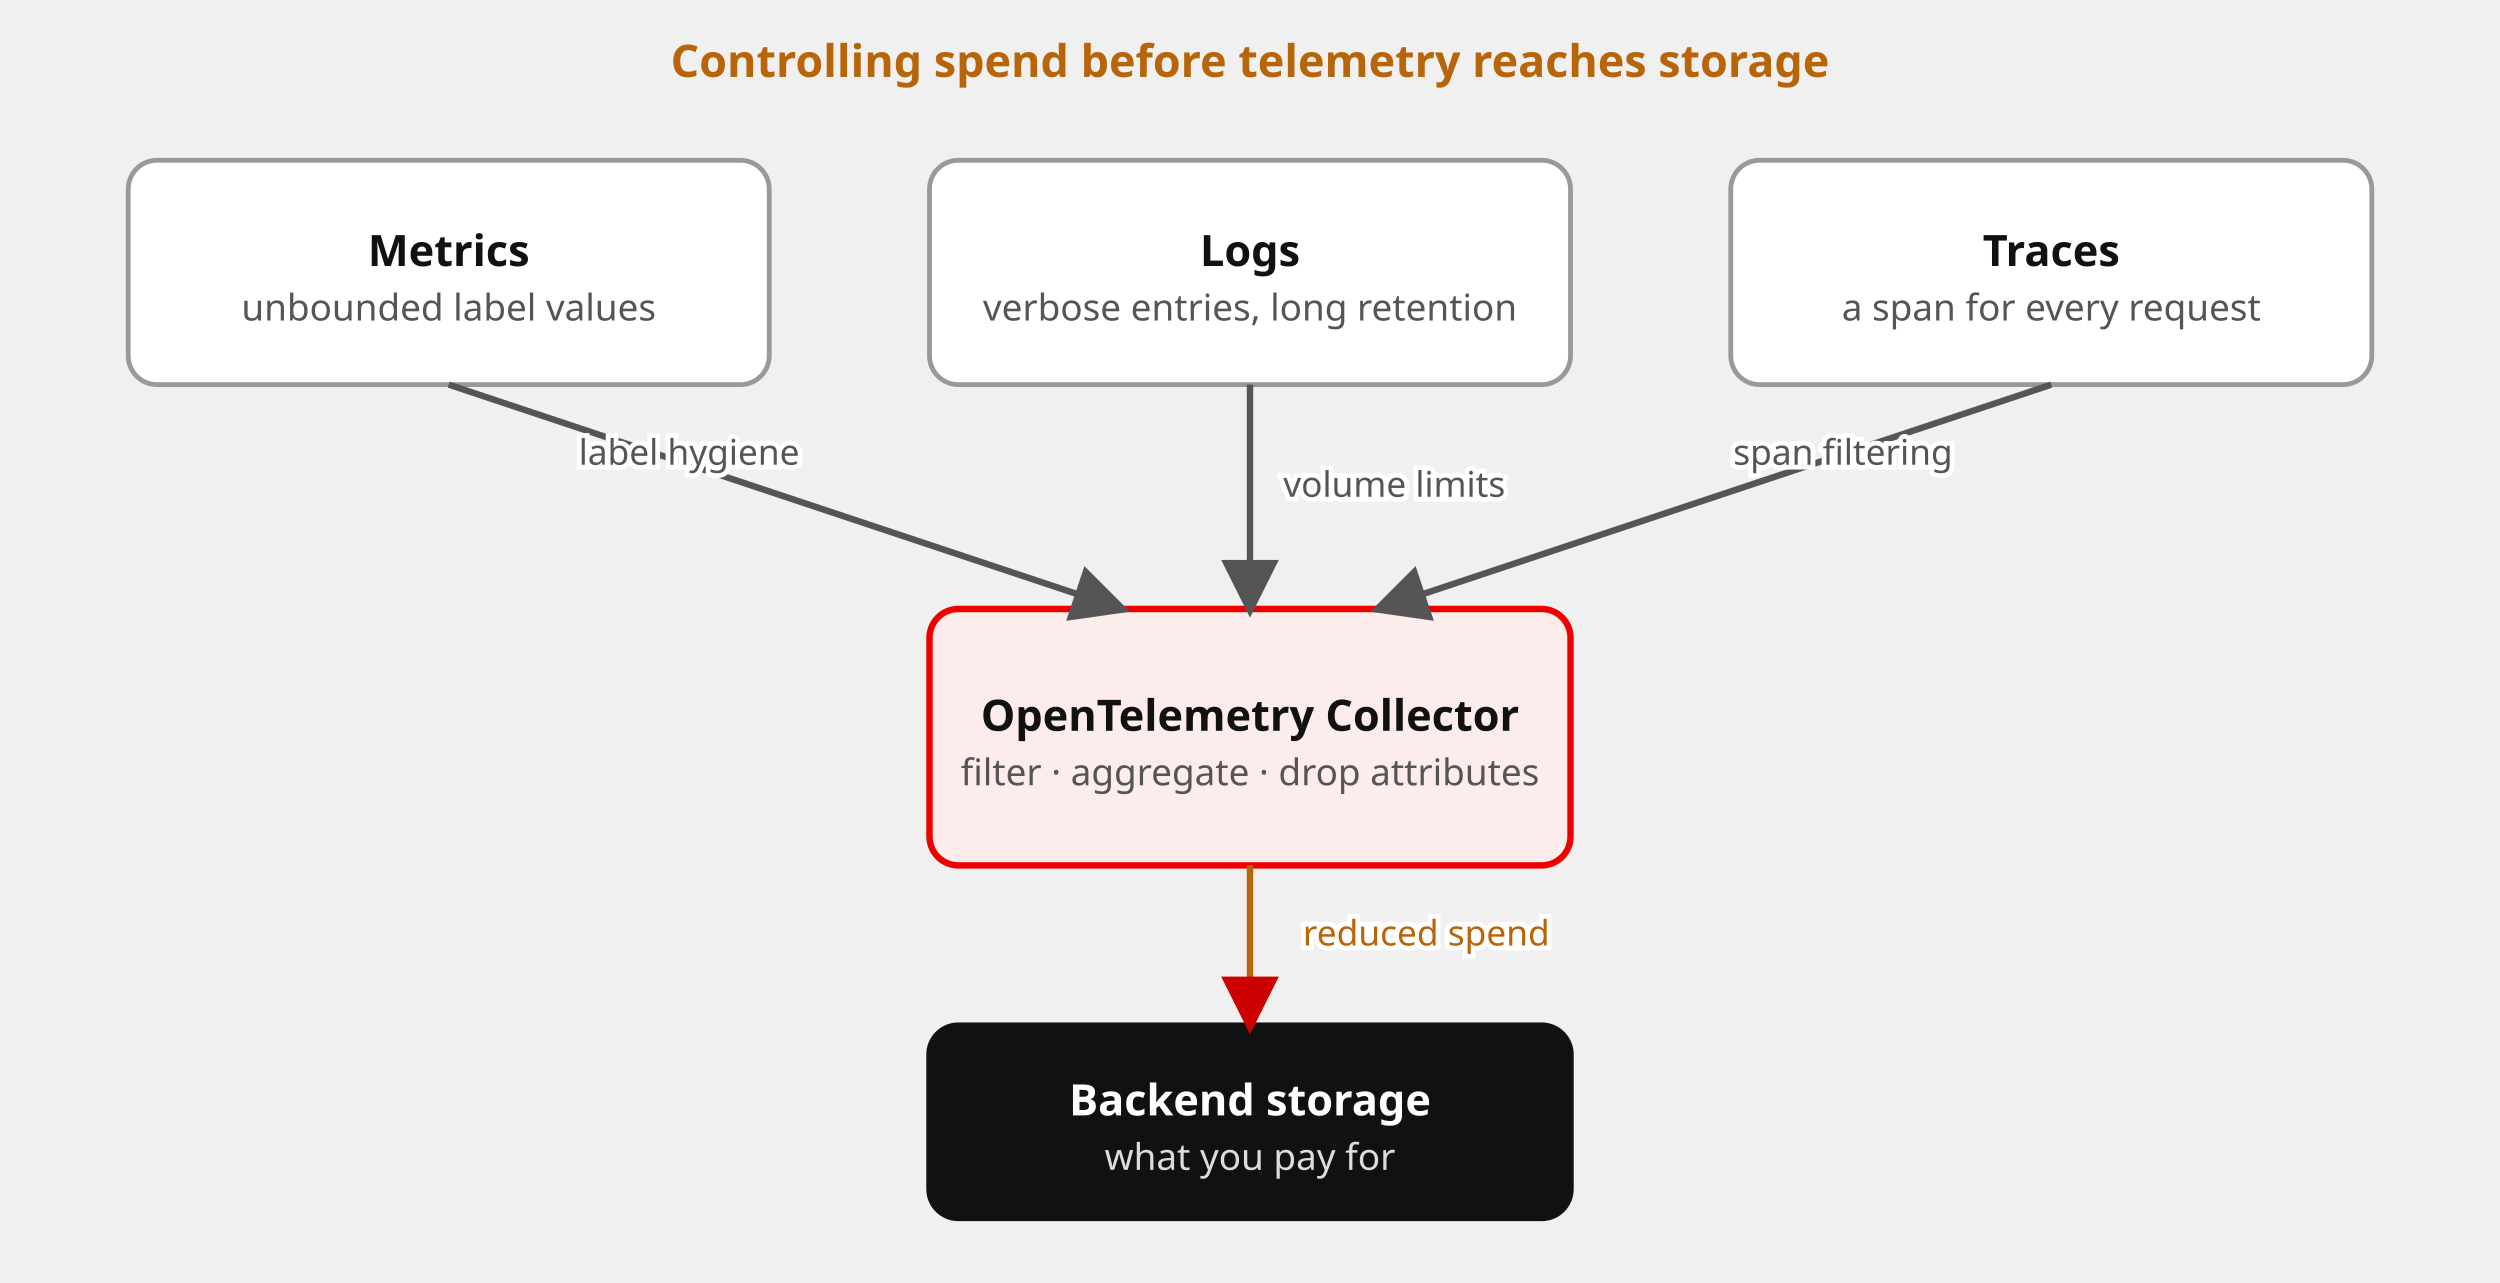
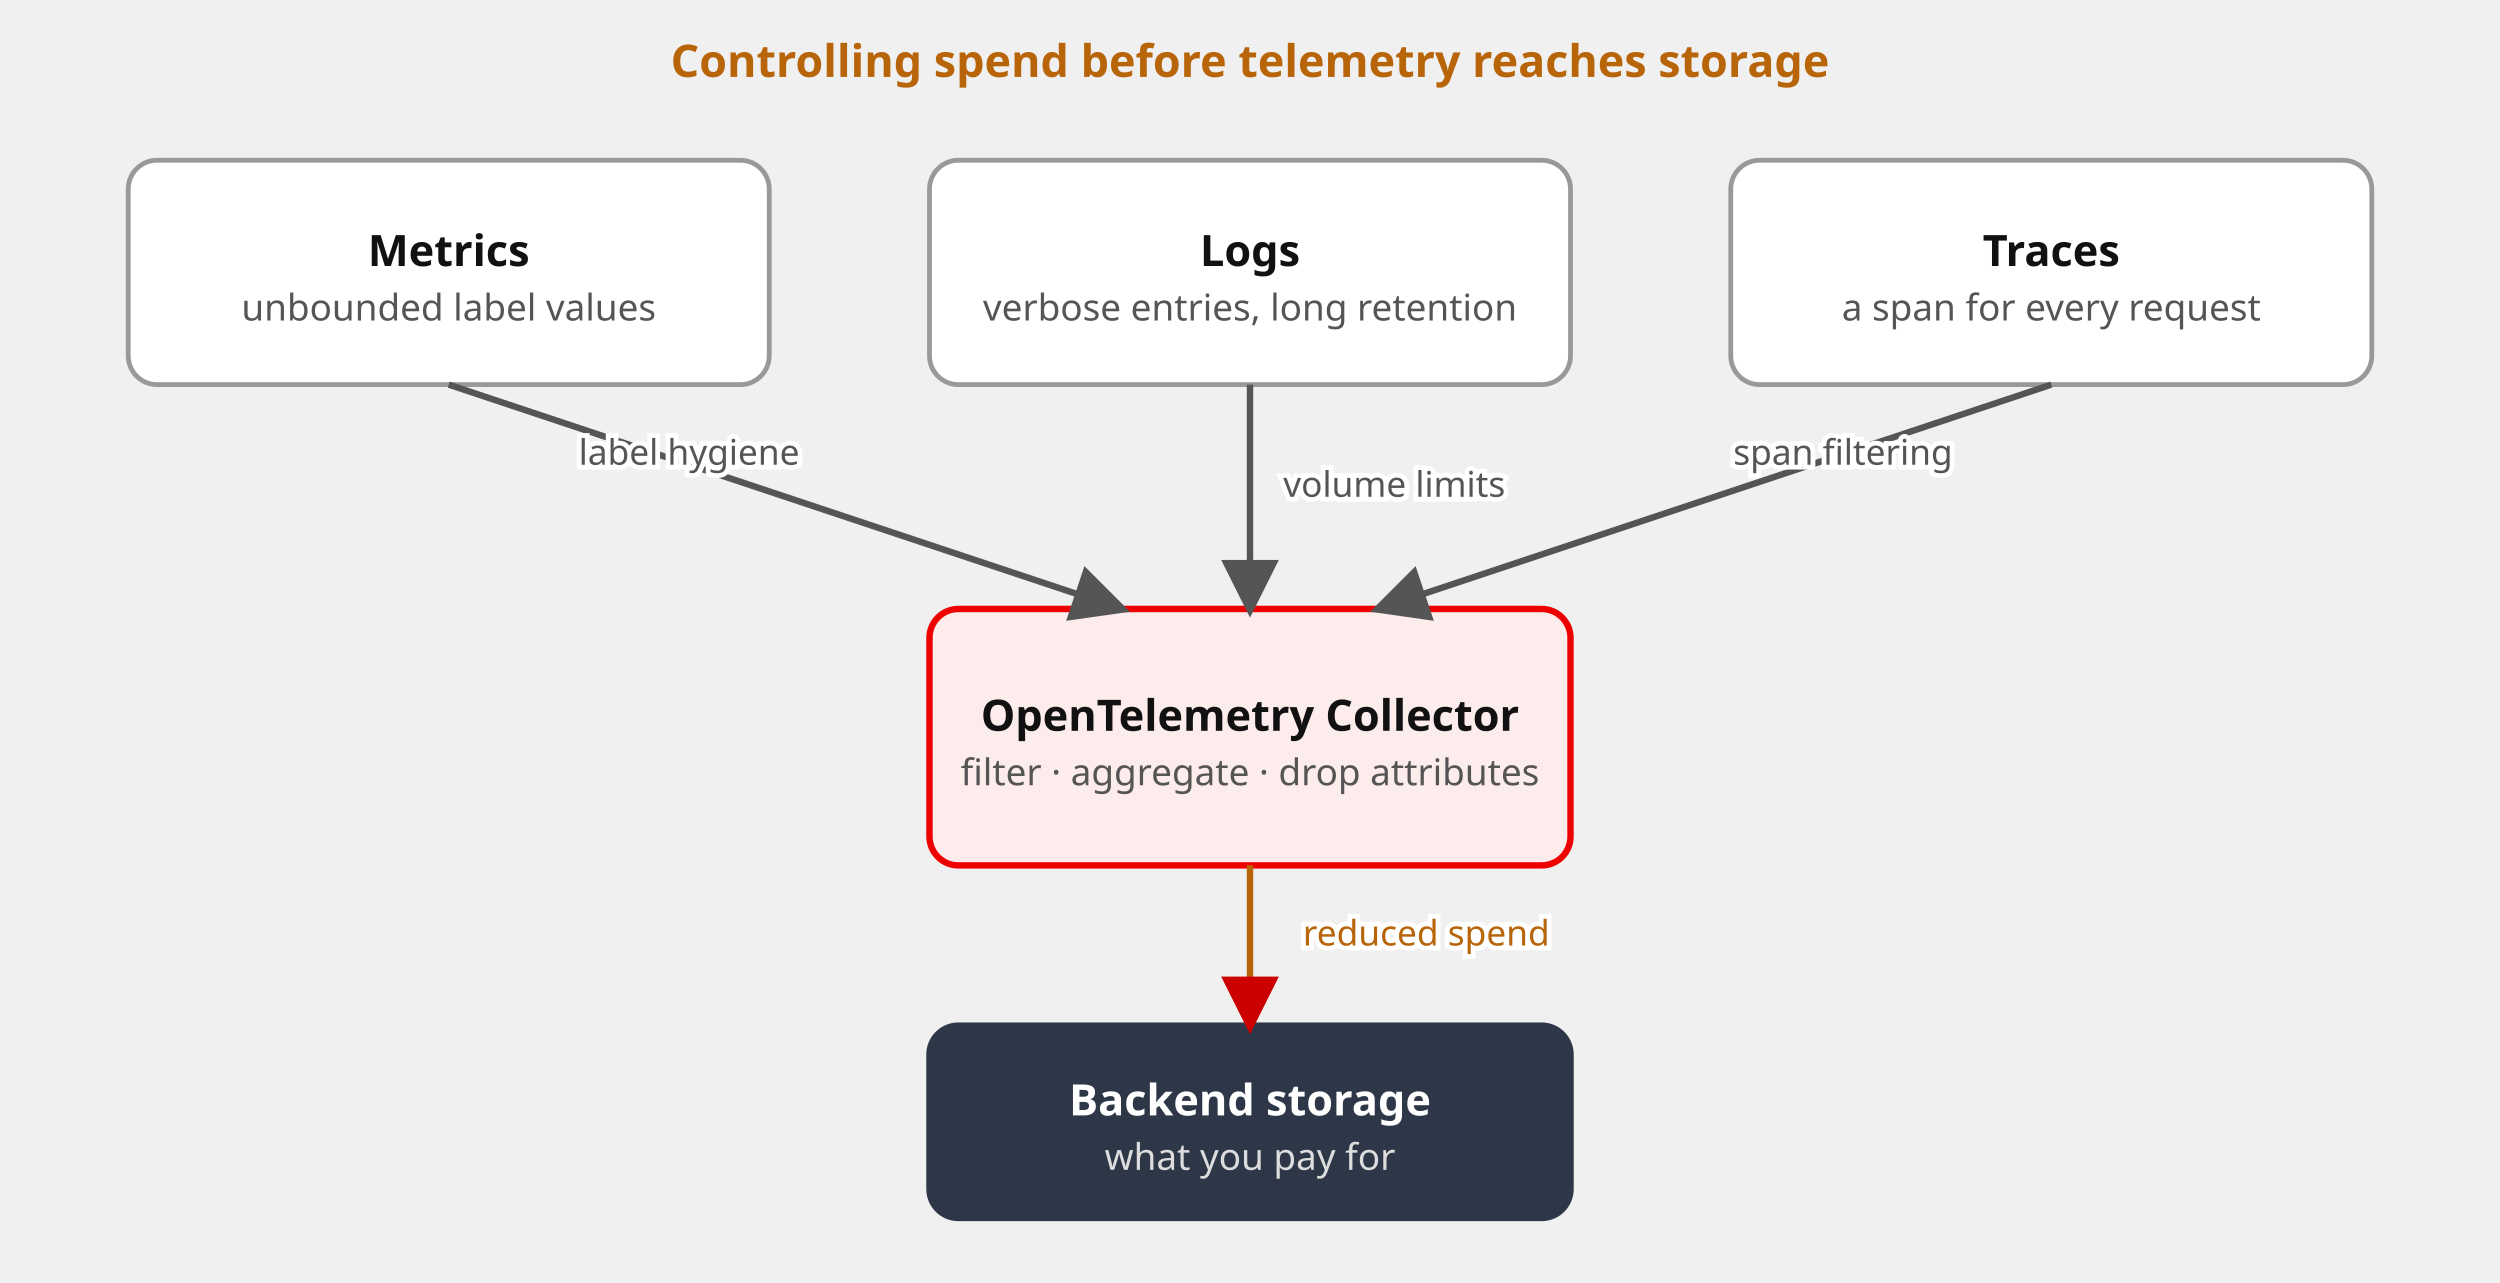
<svg xmlns="http://www.w3.org/2000/svg" viewBox="0 0 780 400" font-family="'Red Hat Text', system-ui, sans-serif" role="img">
  <defs>
    <marker id="a" viewBox="0 0 10 10" refX="8.5" refY="5" markerWidth="9" markerHeight="9" orient="auto-start-reverse">
      <path d="M0,0 L10,5 L0,10 z" fill="#555" />
    </marker>
    <marker id="am" viewBox="0 0 10 10" refX="8.5" refY="5" markerWidth="9" markerHeight="9" orient="auto-start-reverse">
      <path d="M0,0 L10,5 L0,10 z" fill="#cc0000" />
    </marker>
  </defs>
  <rect x="40" y="50" width="200" height="70" rx="9" fill="#ffffff" stroke="#999999" stroke-width="1.5" />
  <text x="140.0" y="83.0" font-size="13.5" font-weight="700" fill="#111111" text-anchor="middle">Metrics</text>
  <text x="140.0" y="100.0" font-size="11.5" fill="#555555" text-anchor="middle">unbounded label values</text>
  <rect x="290" y="50" width="200" height="70" rx="9" fill="#ffffff" stroke="#999999" stroke-width="1.5" />
  <text x="390.0" y="83.0" font-size="13.5" font-weight="700" fill="#111111" text-anchor="middle">Logs</text>
  <text x="390.0" y="100.0" font-size="11.5" fill="#555555" text-anchor="middle">verbose entries, long retention</text>
  <rect x="540" y="50" width="200" height="70" rx="9" fill="#ffffff" stroke="#999999" stroke-width="1.5" />
  <text x="640.0" y="83.0" font-size="13.5" font-weight="700" fill="#111111" text-anchor="middle">Traces</text>
  <text x="640.0" y="100.0" font-size="11.5" fill="#555555" text-anchor="middle">a span for every request</text>
  <rect x="290" y="190" width="200" height="80" rx="9" fill="#fdecec" stroke="#ee0000" stroke-width="2" />
  <text x="390.0" y="228.0" font-size="13.5" font-weight="700" fill="#111111" text-anchor="middle">OpenTelemetry Collector</text>
  <text x="390.0" y="245.0" font-size="11.5" fill="#555555" text-anchor="middle">filter · aggregate · drop attributes</text>
-   <rect x="290" y="320" width="200" height="60" rx="9" fill="#111111" stroke="#111111" stroke-width="2" />
+   <rect x="290" y="320" width="200" height="60" rx="9" fill="#2d3748" stroke="#2d3748" stroke-width="2" />
  <text x="390.0" y="348.0" font-size="13.5" font-weight="700" fill="#ffffff" text-anchor="middle">Backend storage</text>
  <text x="390.0" y="365.0" font-size="11.5" fill="#dddddd" text-anchor="middle">what you pay for</text>
  <path d="M140,120 L350,190" fill="none" stroke="#555" stroke-width="2" marker-end="url(#a)" />
  <text x="215.0" y="145.0" font-size="11" fill="#ffffff" stroke="#ffffff" stroke-width="3" paint-order="stroke" text-anchor="middle">label hygiene</text>
  <text x="215.0" y="145.0" font-size="11" fill="#555" text-anchor="middle">label hygiene</text>
  <path d="M390,120 L390,190" fill="none" stroke="#555" stroke-width="2" marker-end="url(#a)" />
  <text x="435.0" y="155.0" font-size="11" fill="#ffffff" stroke="#ffffff" stroke-width="3" paint-order="stroke" text-anchor="middle">volume limits</text>
  <text x="435.0" y="155.0" font-size="11" fill="#555" text-anchor="middle">volume limits</text>
  <path d="M640,120 L430,190" fill="none" stroke="#555" stroke-width="2" marker-end="url(#a)" />
  <text x="575.0" y="145.0" font-size="11" fill="#ffffff" stroke="#ffffff" stroke-width="3" paint-order="stroke" text-anchor="middle">span filtering</text>
  <text x="575.0" y="145.0" font-size="11" fill="#555" text-anchor="middle">span filtering</text>
  <path d="M390,270 L390,320" fill="none" stroke="#b8650a" stroke-width="2" marker-end="url(#am)" />
  <text x="445.0" y="295.0" font-size="11" fill="#ffffff" stroke="#ffffff" stroke-width="3" paint-order="stroke" text-anchor="middle">reduced spend</text>
  <text x="445.0" y="295.0" font-size="11" fill="#b8650a" text-anchor="middle">reduced spend</text>
  <text x="390" y="24" font-size="14" fill="#b8650a" text-anchor="middle" font-weight="700">Controlling spend before telemetry reaches storage</text>
</svg>
